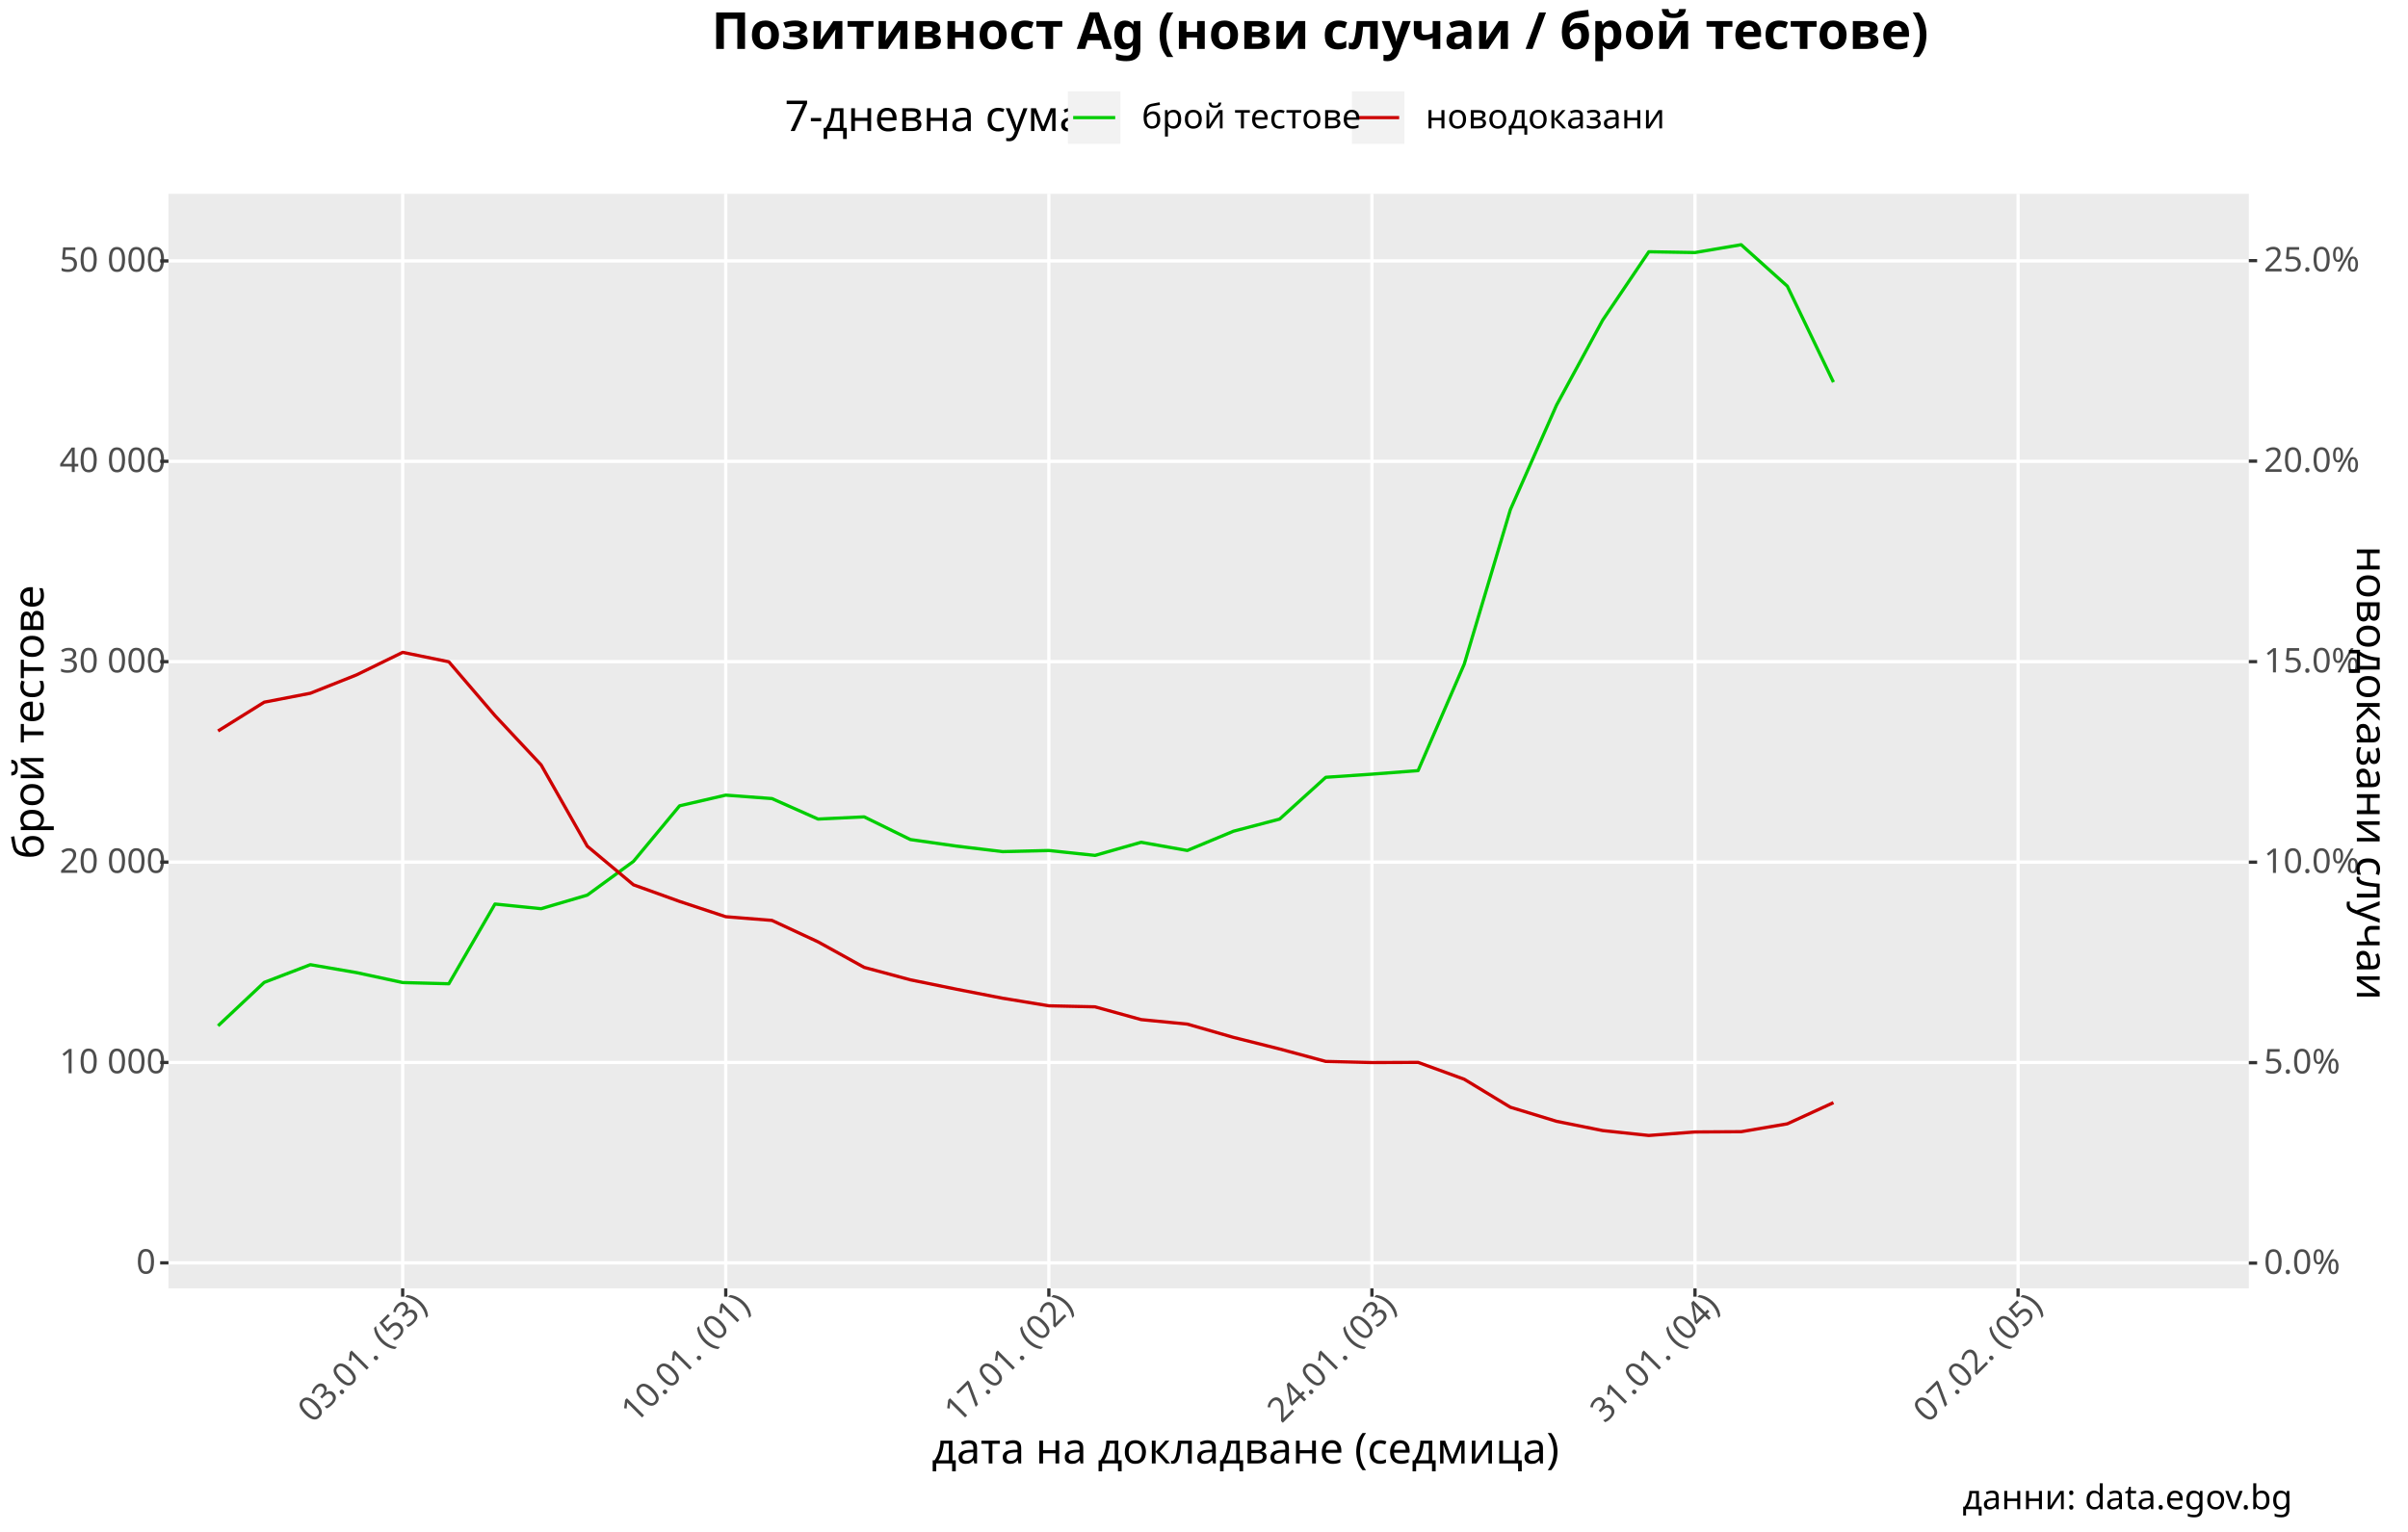
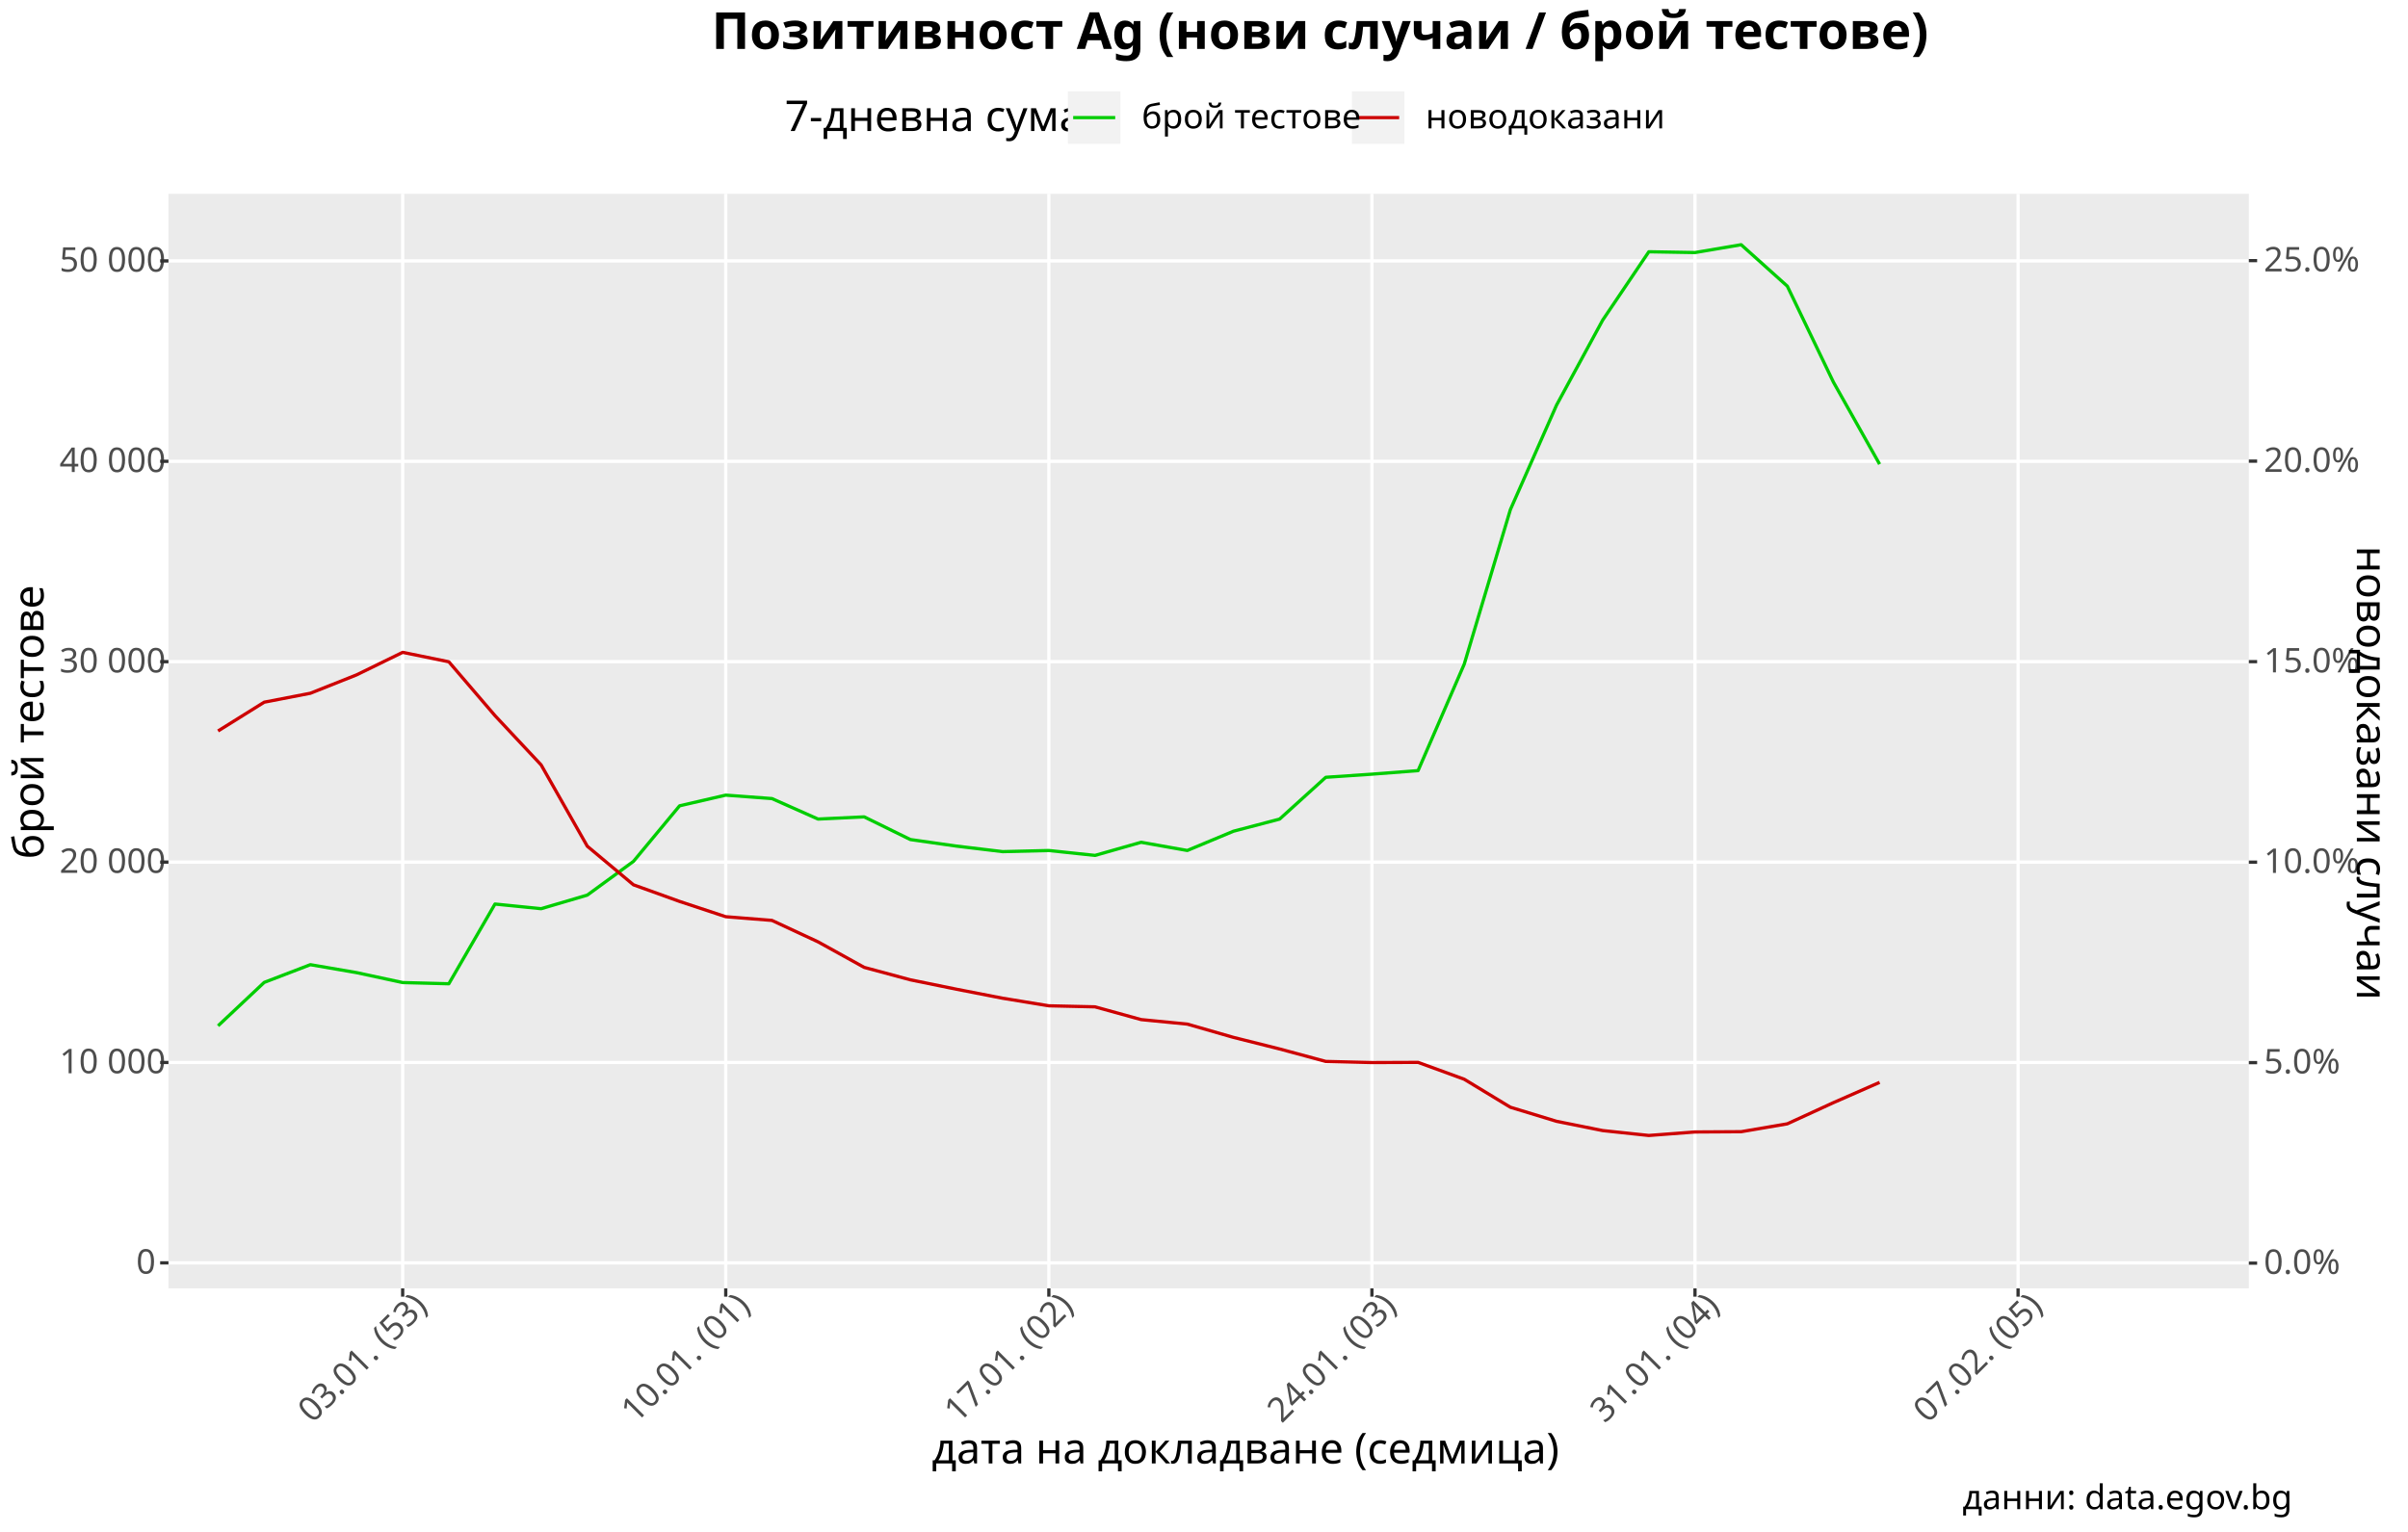
<svg xmlns="http://www.w3.org/2000/svg" viewBox="0 0 792.00 504.00">
  <defs>
    <style type="text/css">
    line, polyline, polygon, path, rect, circle {
      fill: none;
      stroke: #000000;
      stroke-linecap: round;
      stroke-linejoin: round;
      stroke-miterlimit: 10.00;
    }
  </style>
  </defs>
  <rect width="100%" height="100%" style="stroke: none; fill: #FFFFFF;" />
  <rect x="0.00" y="0.00" width="792.00" height="504.00" style="stroke-width: 1.07; stroke: #FFFFFF; fill: #FFFFFF;" />
  <defs>
    <clipPath id="cpNTUuNDF8NzM5LjY1fDQyMy44N3w2My43Nw==">
      <rect x="55.41" y="63.77" width="684.24" height="360.10" />
    </clipPath>
  </defs>
  <rect x="55.41" y="63.77" width="684.24" height="360.10" style="stroke-width: 1.07; stroke: none; fill: #EBEBEB;" clip-path="url(#cpNTUuNDF8NzM5LjY1fDQyMy44N3w2My43Nw==)" />
  <polyline points="55.41,415.49 739.65,415.49 " style="stroke-width: 1.07; stroke: #FFFFFF; stroke-linecap: butt;" clip-path="url(#cpNTUuNDF8NzM5LjY1fDQyMy44N3w2My43Nw==)" />
  <polyline points="55.41,349.56 739.65,349.56 " style="stroke-width: 1.07; stroke: #FFFFFF; stroke-linecap: butt;" clip-path="url(#cpNTUuNDF8NzM5LjY1fDQyMy44N3w2My43Nw==)" />
  <polyline points="55.41,283.63 739.65,283.63 " style="stroke-width: 1.07; stroke: #FFFFFF; stroke-linecap: butt;" clip-path="url(#cpNTUuNDF8NzM5LjY1fDQyMy44N3w2My43Nw==)" />
  <polyline points="55.41,217.70 739.65,217.70 " style="stroke-width: 1.07; stroke: #FFFFFF; stroke-linecap: butt;" clip-path="url(#cpNTUuNDF8NzM5LjY1fDQyMy44N3w2My43Nw==)" />
  <polyline points="55.41,151.77 739.65,151.77 " style="stroke-width: 1.07; stroke: #FFFFFF; stroke-linecap: butt;" clip-path="url(#cpNTUuNDF8NzM5LjY1fDQyMy44N3w2My43Nw==)" />
  <polyline points="55.41,85.84 739.65,85.84 " style="stroke-width: 1.07; stroke: #FFFFFF; stroke-linecap: butt;" clip-path="url(#cpNTUuNDF8NzM5LjY1fDQyMy44N3w2My43Nw==)" />
  <polyline points="132.44,423.87 132.44,63.77 " style="stroke-width: 1.07; stroke: #FFFFFF; stroke-linecap: butt;" clip-path="url(#cpNTUuNDF8NzM5LjY1fDQyMy44N3w2My43Nw==)" />
  <polyline points="238.70,423.87 238.70,63.77 " style="stroke-width: 1.07; stroke: #FFFFFF; stroke-linecap: butt;" clip-path="url(#cpNTUuNDF8NzM5LjY1fDQyMy44N3w2My43Nw==)" />
  <polyline points="344.97,423.87 344.97,63.77 " style="stroke-width: 1.07; stroke: #FFFFFF; stroke-linecap: butt;" clip-path="url(#cpNTUuNDF8NzM5LjY1fDQyMy44N3w2My43Nw==)" />
  <polyline points="451.23,423.87 451.23,63.77 " style="stroke-width: 1.07; stroke: #FFFFFF; stroke-linecap: butt;" clip-path="url(#cpNTUuNDF8NzM5LjY1fDQyMy44N3w2My43Nw==)" />
  <polyline points="557.49,423.87 557.49,63.77 " style="stroke-width: 1.07; stroke: #FFFFFF; stroke-linecap: butt;" clip-path="url(#cpNTUuNDF8NzM5LjY1fDQyMy44N3w2My43Nw==)" />
  <polyline points="663.75,423.87 663.75,63.77 " style="stroke-width: 1.07; stroke: #FFFFFF; stroke-linecap: butt;" clip-path="url(#cpNTUuNDF8NzM5LjY1fDQyMy44N3w2My43Nw==)" />
-   <polyline points="71.72,337.49 86.90,323.21 102.08,317.38 117.26,319.99 132.44,323.26 147.62,323.66 162.80,297.43 177.98,298.96 193.16,294.49 208.34,283.40 223.52,265.11 238.70,261.60 253.88,262.73 269.06,269.47 284.24,268.75 299.42,276.21 314.60,278.37 329.78,280.19 344.97,279.82 360.15,281.43 375.33,277.11 390.51,279.81 405.69,273.47 420.87,269.48 436.05,255.73 451.23,254.70 466.41,253.54 481.59,218.51 496.77,167.66 511.95,133.29 527.13,105.32 542.31,82.83 557.49,83.09 572.67,80.51 587.85,94.14 603.03,125.74 " style="stroke-width: 1.07; stroke: #00CD00; stroke-linecap: butt;" clip-path="url(#cpNTUuNDF8NzM5LjY1fDQyMy44N3w2My43Nw==)" />
-   <polyline points="71.72,240.49 86.90,231.02 102.08,228.08 117.26,222.04 132.44,214.62 147.62,217.73 162.80,235.44 177.98,251.66 193.16,278.40 208.34,291.10 223.52,296.57 238.70,301.60 253.88,302.81 269.06,309.87 284.24,318.27 299.42,322.36 314.60,325.46 329.78,328.42 344.97,330.91 360.15,331.25 375.33,335.45 390.51,336.93 405.69,341.30 420.87,345.11 436.05,349.21 451.23,349.58 466.41,349.52 481.59,355.07 496.77,364.28 511.95,368.91 527.13,371.96 542.31,373.57 557.49,372.42 572.67,372.33 587.85,369.74 603.03,362.77 " style="stroke-width: 1.07; stroke: #CD0000; stroke-linecap: butt;" clip-path="url(#cpNTUuNDF8NzM5LjY1fDQyMy44N3w2My43Nw==)" />
+   <polyline points="71.72,337.49 86.90,323.21 102.08,317.38 117.26,319.99 132.44,323.26 147.62,323.66 162.80,297.43 177.98,298.96 193.16,294.49 208.34,283.40 223.52,265.11 238.70,261.60 253.88,262.73 269.06,269.47 284.24,268.75 299.42,276.21 314.60,278.37 329.78,280.19 344.97,279.82 360.15,281.43 375.33,277.11 390.51,279.81 405.69,273.47 420.87,269.48 436.05,255.73 451.23,254.70 466.41,253.54 481.59,218.51 496.77,167.66 511.95,133.29 527.13,105.32 542.31,82.83 557.49,83.09 572.67,80.51 587.85,94.14 603.03,125.74 618.21,152.72 " style="stroke-width: 1.07; stroke: #00CD00; stroke-linecap: butt;" clip-path="url(#cpNTUuNDF8NzM5LjY1fDQyMy44N3w2My43Nw==)" />
+   <polyline points="71.72,240.49 86.90,231.02 102.08,228.08 117.26,222.04 132.44,214.62 147.62,217.73 162.80,235.44 177.98,251.66 193.16,278.40 208.34,291.10 223.52,296.57 238.70,301.60 253.88,302.81 269.06,309.87 284.24,318.27 299.42,322.36 314.60,325.46 329.78,328.42 344.97,330.91 360.15,331.25 375.33,335.45 390.51,336.93 405.69,341.30 420.87,345.11 436.05,349.21 451.23,349.58 466.41,349.52 481.59,355.07 496.77,364.28 511.95,368.91 527.13,371.96 542.31,373.57 557.49,372.42 572.67,372.33 587.85,369.74 603.03,362.77 618.21,356.10 " style="stroke-width: 1.07; stroke: #CD0000; stroke-linecap: butt;" clip-path="url(#cpNTUuNDF8NzM5LjY1fDQyMy44N3w2My43Nw==)" />
  <defs>
    <clipPath id="cpMC4wMHw3OTIuMDB8NTA0LjAwfDAuMDA=">
      <rect x="0.00" y="0.00" width="792.00" height="504.00" />
    </clipPath>
  </defs>
  <g clip-path="url(#cpMC4wMHw3OTIuMDB8NTA0LjAwfDAuMDA=)">
    <text x="44.80" y="419.03" style="font-size: 11.20px; fill: #4D4D4D; font-family: Calibri;" textLength="5.68px" lengthAdjust="spacingAndGlyphs">0</text>
  </g>
  <g clip-path="url(#cpMC4wMHw3OTIuMDB8NTA0LjAwfDAuMDA=)">
    <text x="19.56" y="353.10" style="font-size: 11.20px; fill: #4D4D4D; font-family: Calibri;" textLength="30.91px" lengthAdjust="spacingAndGlyphs">10 000</text>
  </g>
  <g clip-path="url(#cpMC4wMHw3OTIuMDB8NTA0LjAwfDAuMDA=)">
    <text x="19.56" y="287.17" style="font-size: 11.20px; fill: #4D4D4D; font-family: Calibri;" textLength="30.91px" lengthAdjust="spacingAndGlyphs">20 000</text>
  </g>
  <g clip-path="url(#cpMC4wMHw3OTIuMDB8NTA0LjAwfDAuMDA=)">
    <text x="19.56" y="221.24" style="font-size: 11.20px; fill: #4D4D4D; font-family: Calibri;" textLength="30.91px" lengthAdjust="spacingAndGlyphs">30 000</text>
  </g>
  <g clip-path="url(#cpMC4wMHw3OTIuMDB8NTA0LjAwfDAuMDA=)">
    <text x="19.56" y="155.30" style="font-size: 11.20px; fill: #4D4D4D; font-family: Calibri;" textLength="30.91px" lengthAdjust="spacingAndGlyphs">40 000</text>
  </g>
  <g clip-path="url(#cpMC4wMHw3OTIuMDB8NTA0LjAwfDAuMDA=)">
    <text x="19.56" y="89.37" style="font-size: 11.20px; fill: #4D4D4D; font-family: Calibri;" textLength="30.91px" lengthAdjust="spacingAndGlyphs">50 000</text>
  </g>
  <polyline points="52.67,415.49 55.41,415.49 " style="stroke-width: 1.07; stroke: #333333; stroke-linecap: butt;" clip-path="url(#cpMC4wMHw3OTIuMDB8NTA0LjAwfDAuMDA=)" />
  <polyline points="52.67,349.56 55.41,349.56 " style="stroke-width: 1.07; stroke: #333333; stroke-linecap: butt;" clip-path="url(#cpMC4wMHw3OTIuMDB8NTA0LjAwfDAuMDA=)" />
  <polyline points="52.67,283.63 55.41,283.63 " style="stroke-width: 1.07; stroke: #333333; stroke-linecap: butt;" clip-path="url(#cpMC4wMHw3OTIuMDB8NTA0LjAwfDAuMDA=)" />
  <polyline points="52.67,217.70 55.41,217.70 " style="stroke-width: 1.07; stroke: #333333; stroke-linecap: butt;" clip-path="url(#cpMC4wMHw3OTIuMDB8NTA0LjAwfDAuMDA=)" />
  <polyline points="52.67,151.77 55.41,151.77 " style="stroke-width: 1.07; stroke: #333333; stroke-linecap: butt;" clip-path="url(#cpMC4wMHw3OTIuMDB8NTA0LjAwfDAuMDA=)" />
  <polyline points="52.67,85.84 55.41,85.84 " style="stroke-width: 1.07; stroke: #333333; stroke-linecap: butt;" clip-path="url(#cpMC4wMHw3OTIuMDB8NTA0LjAwfDAuMDA=)" />
  <polyline points="739.65,415.58 742.38,415.58 " style="stroke-width: 1.07; stroke: #333333; stroke-linecap: butt;" clip-path="url(#cpMC4wMHw3OTIuMDB8NTA0LjAwfDAuMDA=)" />
  <polyline points="739.65,349.61 742.38,349.61 " style="stroke-width: 1.07; stroke: #333333; stroke-linecap: butt;" clip-path="url(#cpMC4wMHw3OTIuMDB8NTA0LjAwfDAuMDA=)" />
  <polyline points="739.65,283.65 742.38,283.65 " style="stroke-width: 1.07; stroke: #333333; stroke-linecap: butt;" clip-path="url(#cpMC4wMHw3OTIuMDB8NTA0LjAwfDAuMDA=)" />
  <polyline points="739.65,217.68 742.38,217.68 " style="stroke-width: 1.07; stroke: #333333; stroke-linecap: butt;" clip-path="url(#cpMC4wMHw3OTIuMDB8NTA0LjAwfDAuMDA=)" />
  <polyline points="739.65,151.72 742.38,151.72 " style="stroke-width: 1.07; stroke: #333333; stroke-linecap: butt;" clip-path="url(#cpMC4wMHw3OTIuMDB8NTA0LjAwfDAuMDA=)" />
  <polyline points="739.65,85.75 742.38,85.75 " style="stroke-width: 1.07; stroke: #333333; stroke-linecap: butt;" clip-path="url(#cpMC4wMHw3OTIuMDB8NTA0LjAwfDAuMDA=)" />
  <g clip-path="url(#cpMC4wMHw3OTIuMDB8NTA0LjAwfDAuMDA=)">
    <text x="744.58" y="419.11" style="font-size: 11.20px; fill: #4D4D4D; font-family: Calibri;" textLength="22.19px" lengthAdjust="spacingAndGlyphs">0.0%</text>
  </g>
  <g clip-path="url(#cpMC4wMHw3OTIuMDB8NTA0LjAwfDAuMDA=)">
    <text x="744.58" y="353.15" style="font-size: 11.20px; fill: #4D4D4D; font-family: Calibri;" textLength="22.19px" lengthAdjust="spacingAndGlyphs">5.0%</text>
  </g>
  <g clip-path="url(#cpMC4wMHw3OTIuMDB8NTA0LjAwfDAuMDA=)">
    <text x="744.58" y="287.18" style="font-size: 11.20px; fill: #4D4D4D; font-family: Calibri;" textLength="27.86px" lengthAdjust="spacingAndGlyphs">10.0%</text>
  </g>
  <g clip-path="url(#cpMC4wMHw3OTIuMDB8NTA0LjAwfDAuMDA=)">
    <text x="744.58" y="221.22" style="font-size: 11.20px; fill: #4D4D4D; font-family: Calibri;" textLength="27.86px" lengthAdjust="spacingAndGlyphs">15.0%</text>
  </g>
  <g clip-path="url(#cpMC4wMHw3OTIuMDB8NTA0LjAwfDAuMDA=)">
    <text x="744.58" y="155.26" style="font-size: 11.20px; fill: #4D4D4D; font-family: Calibri;" textLength="27.86px" lengthAdjust="spacingAndGlyphs">20.0%</text>
  </g>
  <g clip-path="url(#cpMC4wMHw3OTIuMDB8NTA0LjAwfDAuMDA=)">
    <text x="744.58" y="89.29" style="font-size: 11.20px; fill: #4D4D4D; font-family: Calibri;" textLength="27.86px" lengthAdjust="spacingAndGlyphs">25.0%</text>
  </g>
  <polyline points="132.44,426.61 132.44,423.87 " style="stroke-width: 1.07; stroke: #333333; stroke-linecap: butt;" clip-path="url(#cpMC4wMHw3OTIuMDB8NTA0LjAwfDAuMDA=)" />
  <polyline points="238.70,426.61 238.70,423.87 " style="stroke-width: 1.07; stroke: #333333; stroke-linecap: butt;" clip-path="url(#cpMC4wMHw3OTIuMDB8NTA0LjAwfDAuMDA=)" />
  <polyline points="344.97,426.61 344.97,423.87 " style="stroke-width: 1.07; stroke: #333333; stroke-linecap: butt;" clip-path="url(#cpMC4wMHw3OTIuMDB8NTA0LjAwfDAuMDA=)" />
  <polyline points="451.23,426.61 451.23,423.87 " style="stroke-width: 1.07; stroke: #333333; stroke-linecap: butt;" clip-path="url(#cpMC4wMHw3OTIuMDB8NTA0LjAwfDAuMDA=)" />
  <polyline points="557.49,426.61 557.49,423.87 " style="stroke-width: 1.07; stroke: #333333; stroke-linecap: butt;" clip-path="url(#cpMC4wMHw3OTIuMDB8NTA0LjAwfDAuMDA=)" />
  <polyline points="663.75,426.61 663.75,423.87 " style="stroke-width: 1.07; stroke: #333333; stroke-linecap: butt;" clip-path="url(#cpMC4wMHw3OTIuMDB8NTA0LjAwfDAuMDA=)" />
  <g clip-path="url(#cpMC4wMHw3OTIuMDB8NTA0LjAwfDAuMDA=)">
    <text transform="translate(102.77,468.48) rotate(-45)" style="font-size: 11.20px; fill: #4D4D4D; font-family: Calibri;" textLength="49.04px" lengthAdjust="spacingAndGlyphs">03.01. (53)</text>
  </g>
  <g clip-path="url(#cpMC4wMHw3OTIuMDB8NTA0LjAwfDAuMDA=)">
    <text transform="translate(209.03,468.48) rotate(-45)" style="font-size: 11.20px; fill: #4D4D4D; font-family: Calibri;" textLength="49.04px" lengthAdjust="spacingAndGlyphs">10.01. (01)</text>
  </g>
  <g clip-path="url(#cpMC4wMHw3OTIuMDB8NTA0LjAwfDAuMDA=)">
    <text transform="translate(315.29,468.48) rotate(-45)" style="font-size: 11.20px; fill: #4D4D4D; font-family: Calibri;" textLength="49.04px" lengthAdjust="spacingAndGlyphs">17.01. (02)</text>
  </g>
  <g clip-path="url(#cpMC4wMHw3OTIuMDB8NTA0LjAwfDAuMDA=)">
    <text transform="translate(421.55,468.48) rotate(-45)" style="font-size: 11.20px; fill: #4D4D4D; font-family: Calibri;" textLength="49.04px" lengthAdjust="spacingAndGlyphs">24.01. (03)</text>
  </g>
  <g clip-path="url(#cpMC4wMHw3OTIuMDB8NTA0LjAwfDAuMDA=)">
    <text transform="translate(527.81,468.48) rotate(-45)" style="font-size: 11.20px; fill: #4D4D4D; font-family: Calibri;" textLength="49.04px" lengthAdjust="spacingAndGlyphs">31.01. (04)</text>
  </g>
  <g clip-path="url(#cpMC4wMHw3OTIuMDB8NTA0LjAwfDAuMDA=)">
    <text transform="translate(634.07,468.48) rotate(-45)" style="font-size: 11.20px; fill: #4D4D4D; font-family: Calibri;" textLength="49.04px" lengthAdjust="spacingAndGlyphs">07.02. (05)</text>
  </g>
  <g clip-path="url(#cpMC4wMHw3OTIuMDB8NTA0LjAwfDAuMDA=)">
    <text x="306.50" y="481.47" style="font-size: 14.00px; font-family: Calibri;" textLength="182.06px" lengthAdjust="spacingAndGlyphs">дата на докладване (седмица)</text>
  </g>
  <g clip-path="url(#cpMC4wMHw3OTIuMDB8NTA0LjAwfDAuMDA=)">
    <text transform="translate(14.33,282.67) rotate(-90)" style="font-size: 14.00px; font-family: Calibri;" textLength="77.71px" lengthAdjust="spacingAndGlyphs">брой тестове</text>
  </g>
  <g clip-path="url(#cpMC4wMHw3OTIuMDB8NTA0LjAwfDAuMDA=)">
    <text transform="translate(775.18,179.60) rotate(90)" style="font-size: 14.00px; font-family: Calibri;" textLength="128.43px" lengthAdjust="spacingAndGlyphs">новодоказани случаи</text>
  </g>
  <rect x="252.65" y="24.57" width="289.75" height="28.24" style="stroke-width: 1.07; stroke: none; fill: #FFFFFF;" clip-path="url(#cpMC4wMHw3OTIuMDB8NTA0LjAwfDAuMDA=)" />
  <g clip-path="url(#cpMC4wMHw3OTIuMDB8NTA0LjAwfDAuMDA=)">
    <text x="258.13" y="43.11" style="font-size: 14.00px; font-family: Calibri;" textLength="86.14px" lengthAdjust="spacingAndGlyphs">7-дневна сума</text>
  </g>
  <rect x="351.24" y="30.05" width="17.28" height="17.28" style="stroke-width: 1.07; stroke: none; fill: #F2F2F2;" clip-path="url(#cpMC4wMHw3OTIuMDB8NTA0LjAwfDAuMDA=)" />
  <line x1="352.97" y1="38.69" x2="366.80" y2="38.69" style="stroke-width: 1.07; stroke: #00CD00; stroke-linecap: butt;" clip-path="url(#cpMC4wMHw3OTIuMDB8NTA0LjAwfDAuMDA=)" />
  <rect x="444.64" y="30.05" width="17.28" height="17.28" style="stroke-width: 1.07; stroke: none; fill: #F2F2F2;" clip-path="url(#cpMC4wMHw3OTIuMDB8NTA0LjAwfDAuMDA=)" />
  <line x1="446.37" y1="38.69" x2="460.19" y2="38.69" style="stroke-width: 1.07; stroke: #CD0000; stroke-linecap: butt;" clip-path="url(#cpMC4wMHw3OTIuMDB8NTA0LjAwfDAuMDA=)" />
  <g clip-path="url(#cpMC4wMHw3OTIuMDB8NTA0LjAwfDAuMDA=)">
    <text x="375.50" y="42.23" style="font-size: 11.20px; font-family: Calibri;" textLength="62.17px" lengthAdjust="spacingAndGlyphs">брой тестове</text>
  </g>
  <g clip-path="url(#cpMC4wMHw3OTIuMDB8NTA0LjAwfDAuMDA=)">
    <text x="468.89" y="42.23" style="font-size: 11.20px; font-family: Calibri;" textLength="68.03px" lengthAdjust="spacingAndGlyphs">новодоказани</text>
  </g>
  <g clip-path="url(#cpMC4wMHw3OTIuMDB8NTA0LjAwfDAuMDA=)">
    <text x="234.04" y="16.09" style="font-size: 16.80px; font-weight: bold; font-family: Calibri;" textLength="326.98px" lengthAdjust="spacingAndGlyphs">Позитивност Ag (нови случаи / брой тестове)</text>
  </g>
  <g clip-path="url(#cpMC4wMHw3OTIuMDB8NTA0LjAwfDAuMDA=)">
    <text x="645.48" y="496.52" style="font-size: 11.20px; font-family: Calibri;" textLength="94.16px" lengthAdjust="spacingAndGlyphs">данни: data.egov.bg</text>
  </g>
</svg>
